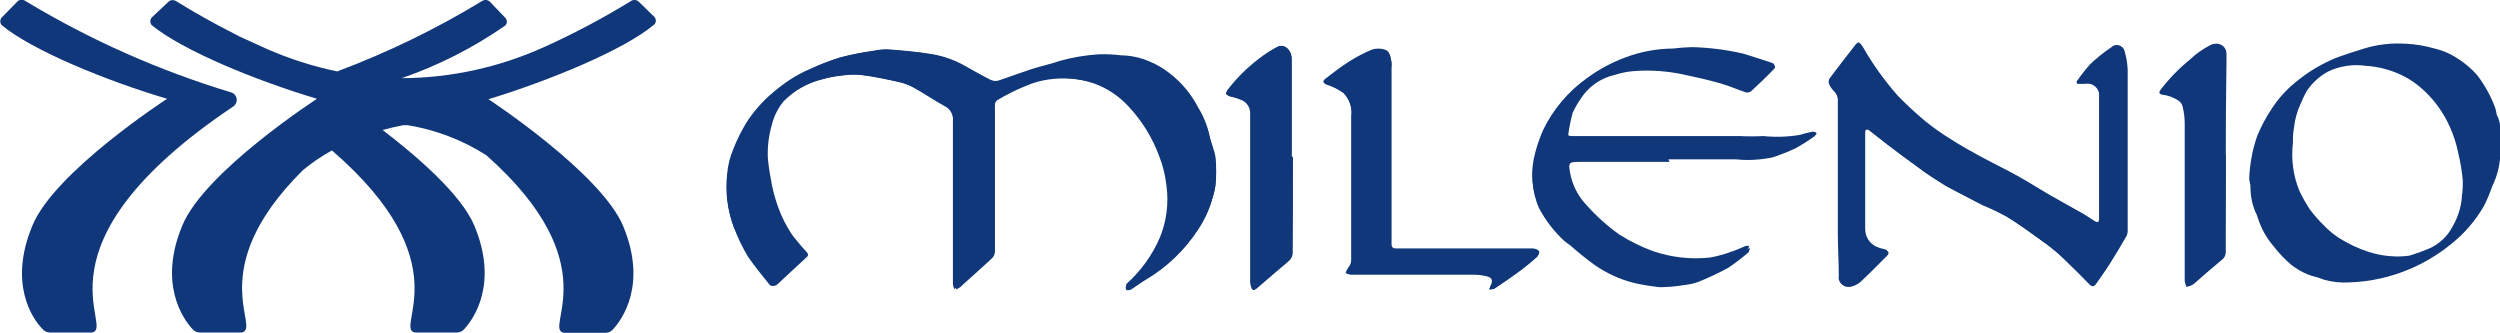
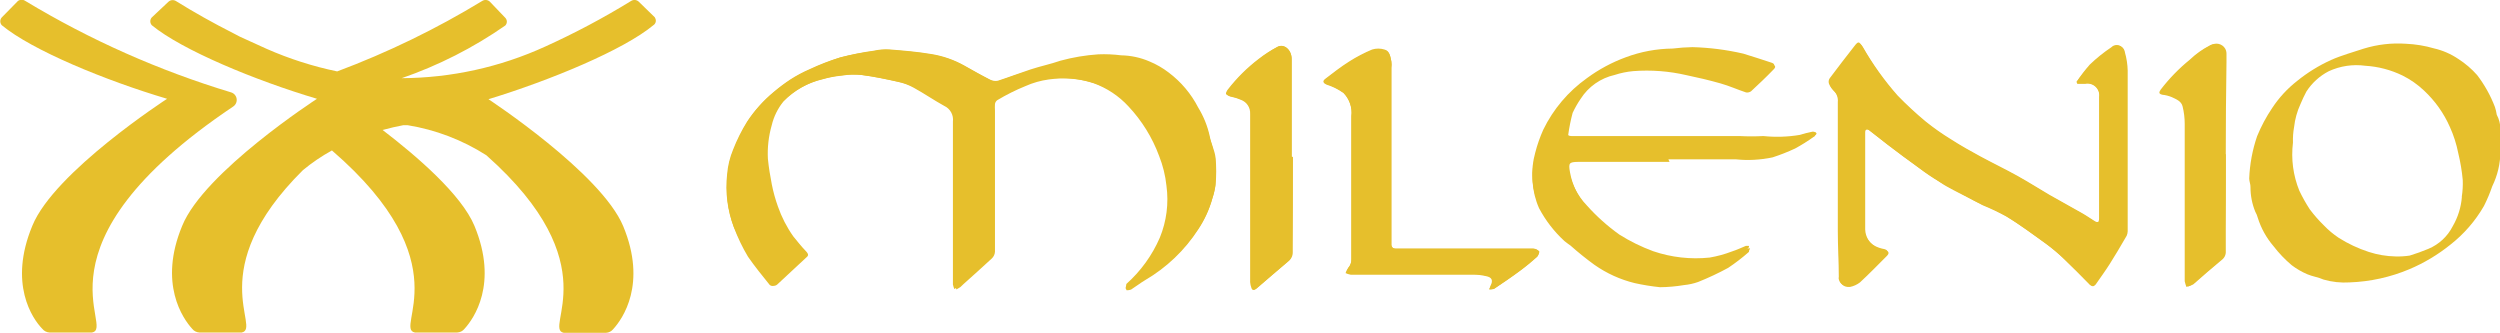
<svg xmlns="http://www.w3.org/2000/svg" viewBox="0 0 177.14 23.58">
  <defs>
-     <style>.cls-1{fill:#10377a;}</style>
+     <style>.cls-1{fill:#E6BF2C;}</style>
  </defs>
  <g id="Layer_2" data-name="Layer 2">
    <g id="Layer_1-2" data-name="Layer 1">
      <g id="BG">
        <path class="cls-1" d="M79.76,20.41l.06.09a1,1,0,0,0,.31-.05c.34-.21.67-.46,1-.67a11.35,11.35,0,0,0,3.79-3.6,7.6,7.6,0,0,0,1-2.19,4.88,4.88,0,0,0,.21-.9,10.16,10.16,0,0,0,0-1.91c-.06-.53-.32-1-.42-1.56a6.57,6.57,0,0,0-.81-2,7.24,7.24,0,0,0-2.09-2.48,6,6,0,0,0-1.37-.79,5.28,5.28,0,0,0-2-.43,9.67,9.67,0,0,0-1.62-.07,13.65,13.65,0,0,0-2.68.45c-.69.24-1.42.39-2.12.62s-1.54.55-2.31.8a.84.84,0,0,1-.56-.08c-.62-.31-1.22-.66-1.83-1A7.1,7.1,0,0,0,66,3.83c-1-.17-2-.25-3-.33a3.91,3.91,0,0,0-1.07.09,20.38,20.38,0,0,0-2.4.48,16.27,16.27,0,0,0-2.16.83A9.39,9.39,0,0,0,56,5.63a11.92,11.92,0,0,0-1.17.88A9.19,9.19,0,0,0,53,8.57a12,12,0,0,0-1,2,5.67,5.67,0,0,0-.44,1.78A8,8,0,0,0,52,16.1a12.38,12.38,0,0,0,1,2.09c.48.69,1,1.33,1.54,2a.28.28,0,0,0,.38,0l0,0,2.05-1.9c.21-.19.18-.36,0-.56s-.57-.67-.85-1a8.3,8.3,0,0,1-1.1-2.08,10.83,10.83,0,0,1-.43-1.55c-.12-.61-.22-1.22-.28-1.83a7.26,7.26,0,0,1,.27-2.37,4.27,4.27,0,0,1,.85-1.67,5.79,5.79,0,0,1,2.84-1.61,7.45,7.45,0,0,1,1.38-.26,5.32,5.32,0,0,1,1.38-.05c.86.11,1.71.29,2.56.48a4,4,0,0,1,1.16.43c.73.4,1.42.88,2.15,1.28a1.08,1.08,0,0,1,.62,1.12V20.16a2,2,0,0,0,.1.32l.28-.17a2.18,2.18,0,0,0,.22-.21c.67-.6,1.35-1.19,2-1.81a.71.71,0,0,0,.23-.48v-10a3.84,3.84,0,0,1,0-.48.42.42,0,0,1,.16-.26c.67-.33,1.33-.68,2-1a6.08,6.08,0,0,1,1.65-.47,7.27,7.27,0,0,1,3.31.29,6.25,6.25,0,0,1,2.49,1.65,10.38,10.38,0,0,1,2.17,3.51,8,8,0,0,1,.52,2.11,7.14,7.14,0,0,1-.47,3.68,9.39,9.39,0,0,1-2.37,3.28A2.59,2.59,0,0,0,79.76,20.41ZM147.14,5.8l.06.11h.55a.84.84,0,0,1,1,.94v8.68c0,.07,0,.2-.06.21a.37.37,0,0,1-.23-.05c-.31-.19-.6-.4-.92-.58l-2.33-1.31c-.76-.45-1.51-.92-2.28-1.35s-1.74-.9-2.61-1.37c-.71-.38-1.41-.78-2.08-1.21a17.2,17.2,0,0,1-1.78-1.25,25,25,0,0,1-2-1.85A20.89,20.89,0,0,1,132,3.34c-.2-.3-.27-.3-.53,0-.58.76-1.18,1.51-1.75,2.28a.43.43,0,0,0-.06.38,1.33,1.33,0,0,0,.33.49,1,1,0,0,1,.3.82v9.16c0,1.07,0,2.15.07,3.22a.59.59,0,0,0,.55.64h.18a1.71,1.71,0,0,0,.7-.32c.66-.61,1.29-1.26,1.92-1.89.17-.18.13-.31-.11-.39a2.36,2.36,0,0,1-.65-.21,1.47,1.47,0,0,1-.79-1.26V9.41c0-.08,0-.2.09-.22a.25.25,0,0,1,.23.07c.44.33.85.67,1.28,1,.75.57,1.49,1.13,2.27,1.68.48.34,1,.67,1.47,1s1.32.73,2,1.09l1,.52a16.09,16.09,0,0,1,1.68.8c1,.6,1.87,1.27,2.8,1.93a12.72,12.72,0,0,1,1.33,1.12c.6.57,1.18,1.17,1.77,1.76.16.16.27.16.41,0,.34-.49.71-1,1-1.46s.81-1.31,1.2-2a.87.87,0,0,0,.07-.31V5a5.18,5.18,0,0,0-.2-1.3.53.53,0,0,0-.61-.46.58.58,0,0,0-.31.16,11.68,11.68,0,0,0-1.51,1.22A10.89,10.89,0,0,0,147.14,5.8Zm-28.93,5.49H123a8.4,8.4,0,0,0,2.6-.14,14,14,0,0,0,1.6-.63,12.75,12.75,0,0,0,1.32-.83c.07,0,.11-.15.16-.23s-.18-.09-.26-.08c-.3.06-.6.14-.9.23a9.66,9.66,0,0,1-2.52.22h-2.93l-8.13-.05h-2.53c-.16,0-.33,0-.29-.24A12.39,12.39,0,0,1,111.43,8,6.94,6.94,0,0,1,112,7a3.86,3.86,0,0,1,2.41-1.69,6,6,0,0,1,1.31-.27,12.31,12.31,0,0,1,1.92,0,12.44,12.44,0,0,1,1.83.28c.82.17,1.63.36,2.44.59.61.17,1.2.44,1.81.64a.48.48,0,0,0,.35-.08c.54-.5,1.07-1,1.59-1.54.17-.16.17-.29-.07-.37-.66-.21-1.33-.44-2-.64a17.91,17.91,0,0,0-3.65-.49,13.37,13.37,0,0,0-1.4.1,9.89,9.89,0,0,0-3.34.71,11.31,11.31,0,0,0-2.76,1.48,9.84,9.84,0,0,0-3.09,3.65,11.18,11.18,0,0,0-.56,1.63,5.56,5.56,0,0,0,.26,3.75,8.66,8.66,0,0,0,1.8,2.33c.14.11.28.22.43.32.54.48,1.11.94,1.69,1.36a8.43,8.43,0,0,0,2.86,1.3,15.52,15.52,0,0,0,1.79.29,10.74,10.74,0,0,0,1.7-.15,4.15,4.15,0,0,0,1-.22,19.72,19.72,0,0,0,2.13-1,13.64,13.64,0,0,0,1.47-1.13.35.35,0,0,1,.07-.21c.07-.07-.14-.05-.19,0l-1,.4a8.27,8.27,0,0,1-1.57.43,9.37,9.37,0,0,1-4-.45,12.9,12.9,0,0,1-2.4-1.22,14.06,14.06,0,0,1-2.3-2.06,4.86,4.86,0,0,1-1.29-2.55c-.11-.64-.06-.71.58-.72h6.48ZM105.52,20.5a.62.62,0,0,0,.36-.06c.61-.41,1.22-.82,1.81-1.26.43-.32.83-.66,1.22-1,.09-.08.19-.32.15-.37a.62.62,0,0,0-.41-.2H98.88c-.19,0-.29-.07-.3-.26a2.85,2.85,0,0,1,0-.3V4.78a1.7,1.7,0,0,0,0-.45c-.07-.33-.11-.73-.48-.82a1.47,1.47,0,0,0-.88,0,10.74,10.74,0,0,0-1.61.84c-.59.37-1.14.8-1.7,1.23-.21.16-.16.26.08.37a4.2,4.2,0,0,1,1.21.62,2,2,0,0,1,.56,1.65V18.35a.88.88,0,0,1-.23.63,1.26,1.26,0,0,0-.13.34,1.5,1.5,0,0,0,.34.11h8.71a4.06,4.06,0,0,1,.92.11c.41.08.5.31.3.68Zm-14-9.39h0V4.18c0-.71-.57-1.1-1-.86a8.55,8.55,0,0,0-1.33.85A11.89,11.89,0,0,0,87,6.34c-.07.09-.16.27-.13.33a.81.81,0,0,0,.35.18,3.35,3.35,0,0,1,.7.22,1,1,0,0,1,.66,1V20a1.44,1.44,0,0,0,.09.4c.06.2.2.17.32.07.75-.63,1.48-1.28,2.23-1.91a.79.79,0,0,0,.32-.66c.06-2.26.07-4.51.07-6.76Zm66.11-.19q0-3.27,0-6.51V3.84a.7.7,0,0,0-.71-.71.68.68,0,0,0-.36.1,6,6,0,0,0-1.4,1,12.65,12.65,0,0,0-2.07,2.13c-.14.2-.11.3.12.35a2.54,2.54,0,0,1,.67.17c.31.15.68.28.77.66a5.13,5.13,0,0,1,.15,1.24V19.93a3,3,0,0,0,.12.4,1.68,1.68,0,0,0,.39-.16c.69-.57,1.36-1.16,2-1.72a.7.7,0,0,0,.29-.62c.1-2.32.11-4.61.11-6.9Z" />
        <path class="cls-1" d="M79.76,20.41a1.79,1.79,0,0,1,.2-.26,9.39,9.39,0,0,0,2.37-3.28,7.14,7.14,0,0,0,.47-3.68,8,8,0,0,0-.52-2.11,10.38,10.38,0,0,0-2.17-3.51,6.25,6.25,0,0,0-2.49-1.65,7.27,7.27,0,0,0-3.31-.29,6.08,6.08,0,0,0-1.65.47,14.36,14.36,0,0,0-2,1,.42.42,0,0,0-.16.26,3.84,3.84,0,0,0,0,.48v10a.71.71,0,0,1-.23.48c-.66.62-1.34,1.21-2,1.81a2.18,2.18,0,0,1-.22.21l-.28.17a2,2,0,0,1-.1-.32V8.65a1.08,1.08,0,0,0-.62-1.12c-.73-.4-1.42-.88-2.15-1.28a4.36,4.36,0,0,0-1.22-.45c-.85-.19-1.7-.37-2.56-.48a5.32,5.32,0,0,0-1.38,0,7.45,7.45,0,0,0-1.38.26,5.82,5.82,0,0,0-2.84,1.6,4.24,4.24,0,0,0-.84,1.7,7.26,7.26,0,0,0-.27,2.37c.06.61.16,1.22.28,1.83a10.83,10.83,0,0,0,.43,1.55,8.51,8.51,0,0,0,1.09,2.12c.28.34.55.69.85,1s.22.37,0,.56l-2,1.86a.27.27,0,0,1-.37,0l0,0c-.52-.66-1.06-1.31-1.54-2A12,12,0,0,1,52,16.1a8,8,0,0,1-.48-3.75,5.76,5.76,0,0,1,.42-1.74,12,12,0,0,1,1-2,9.19,9.19,0,0,1,1.87-2.06A11.92,11.92,0,0,1,56,5.67a9.39,9.39,0,0,1,1.36-.73,17.68,17.68,0,0,1,2.18-.87,19.55,19.55,0,0,1,2.38-.45A3.91,3.91,0,0,1,63,3.53c1,.08,2,.16,3,.33a7.1,7.1,0,0,1,2.33.81c.61.34,1.21.68,1.83,1a.84.84,0,0,0,.56.08C71.47,5.5,72.23,5.2,73,5s1.42-.38,2.12-.62a13.65,13.65,0,0,1,2.68-.45A9.67,9.67,0,0,1,79.42,4a5.28,5.28,0,0,1,2,.43,6,6,0,0,1,1.37.79,7.24,7.24,0,0,1,2.09,2.48,6.57,6.57,0,0,1,.81,2,13.25,13.25,0,0,1,.42,1.56,10.16,10.16,0,0,1,0,1.91,4.88,4.88,0,0,1-.21.9,7.6,7.6,0,0,1-1,2.19,11.23,11.23,0,0,1-3.76,3.59c-.35.21-.67.46-1,.67a1,1,0,0,1-.31.05Z" />
        <path class="cls-1" d="M147.14,5.8a10.5,10.5,0,0,1,.94-1.23,11.13,11.13,0,0,1,1.52-1.22.53.53,0,0,1,.76,0,.51.51,0,0,1,.15.31,5.4,5.4,0,0,1,.17,1.27c0,3.8,0,7.59,0,11.39a.87.87,0,0,1-.07.31c-.39.66-.78,1.32-1.2,2s-.7,1-1,1.46c-.13.19-.25.2-.41,0-.58-.59-1.17-1.19-1.77-1.76a12.72,12.72,0,0,0-1.33-1.12c-.92-.67-1.84-1.33-2.8-1.93a16.09,16.09,0,0,0-1.68-.8c-.35-.17-.7-.34-1-.52-.67-.36-1.34-.71-2-1.09a10.81,10.81,0,0,1-1.48-1c-.76-.55-1.51-1.11-2.26-1.68l-1.28-1a.25.25,0,0,0-.23-.07c-.06,0-.09.14-.09.22v6.84a1.47,1.47,0,0,0,.79,1.26,2.36,2.36,0,0,0,.65.21c.24.07.29.21.11.39-.64.64-1.26,1.28-1.92,1.89a1.71,1.71,0,0,1-.7.32.6.6,0,0,1-.72-.46.33.33,0,0,1,0-.17c0-1.07-.07-2.15-.07-3.22V7.23a1,1,0,0,0-.3-.82,1.33,1.33,0,0,1-.33-.49.43.43,0,0,1,.06-.38c.57-.77,1.16-1.52,1.75-2.28.26-.34.33-.33.53,0a20.71,20.71,0,0,0,2.49,3.54c.64.65,1.31,1.27,2,1.85a19.66,19.66,0,0,0,1.78,1.25c.68.43,1.38.82,2.09,1.21s1.75.9,2.61,1.37,1.52.9,2.28,1.35l2.35,1.31c.31.18.6.39.91.58a.42.42,0,0,0,.24,0,.79.79,0,0,0,.06-.21V6.88a.84.84,0,0,0-1-.94h-.55Z" />
        <path class="cls-1" d="M118.21,11.29h-6.48c-.64,0-.69.08-.58.72a4.86,4.86,0,0,0,1.29,2.55,14.06,14.06,0,0,0,2.3,2.06,12.73,12.73,0,0,0,2.4,1.18,9.37,9.37,0,0,0,4,.45,8.27,8.27,0,0,0,1.57-.43c.35-.11.68-.27,1-.4h.19c.07,0,0,.17-.07.21a13,13,0,0,1-1.39,1.17,19.72,19.72,0,0,1-2.13,1,4.15,4.15,0,0,1-1,.22,10.74,10.74,0,0,1-1.7.15,15.52,15.52,0,0,1-1.79-.29,8.43,8.43,0,0,1-2.86-1.3c-.58-.42-1.15-.88-1.69-1.36-.15-.1-.29-.21-.43-.32a8.66,8.66,0,0,1-1.8-2.33,5.56,5.56,0,0,1-.26-3.75,10.14,10.14,0,0,1,.57-1.63,9.66,9.66,0,0,1,3.09-3.65,11.06,11.06,0,0,1,2.75-1.48,9.77,9.77,0,0,1,3.33-.62,13.37,13.37,0,0,1,1.4-.1,18.1,18.1,0,0,1,3.6.46c.68.2,1.34.43,2,.64.25.08.24.21.07.37-.53.52-1.06,1-1.6,1.54a.46.46,0,0,1-.35.08c-.6-.2-1.19-.46-1.8-.64-.8-.23-1.62-.42-2.44-.59a12.44,12.44,0,0,0-1.83-.28,12.31,12.31,0,0,0-1.92,0,6,6,0,0,0-1.31.27,3.86,3.86,0,0,0-2.41,1.69,6.94,6.94,0,0,0-.56,1,12.39,12.39,0,0,0-.31,1.52c0,.22.13.23.29.24h2.53l8.13,0h1.26a15.45,15.45,0,0,0,1.67,0,9.69,9.69,0,0,0,2.58-.08c.3-.09.6-.17.9-.23a.35.35,0,0,1,.26.08c.1.08-.08.19-.16.23a12,12,0,0,1-1.34.83,14,14,0,0,1-1.6.63,8.35,8.35,0,0,1-2.59.14h-4.78Z" />
        <path class="cls-1" d="M105.52,20.5l.09-.25c.2-.37.11-.6-.3-.68a4.06,4.06,0,0,0-.92-.11H95.68a1.5,1.5,0,0,1-.34-.11,1.28,1.28,0,0,1,.18-.35.88.88,0,0,0,.23-.63V8.24a2,2,0,0,0-.56-1.65A4.2,4.2,0,0,0,94,6c-.24-.11-.29-.21-.08-.37a20.38,20.38,0,0,1,1.7-1.23,10.74,10.74,0,0,1,1.61-.84,1.47,1.47,0,0,1,.88,0c.38.1.41.5.48.82a1.7,1.7,0,0,1,0,.45V17.37a.3.3,0,0,0,.3.26h9.75a.62.62,0,0,1,.42.2s-.05.29-.15.37a14.39,14.39,0,0,1-1.22,1c-.59.44-1.2.85-1.81,1.26C105.85,20.5,105.73,20.48,105.52,20.5Z" />
        <path class="cls-1" d="M91.6,11.11v6.75a.79.79,0,0,1-.32.66c-.75.63-1.49,1.27-2.23,1.91-.13.11-.26.13-.32-.07a1.44,1.44,0,0,1-.09-.4V9.81c0-.58,0-1.16,0-1.75a1,1,0,0,0-.66-1,3.35,3.35,0,0,0-.7-.22.47.47,0,0,1-.35-.18c-.07-.1.06-.23.13-.33a11.89,11.89,0,0,1,2.2-2.17,8.63,8.63,0,0,1,1.26-.84c.46-.24,1,.24,1,.86v6.93Z" />
        <path class="cls-1" d="M157.71,10.93V17.8a.7.7,0,0,1-.29.62c-.69.57-1.36,1.15-2,1.72a1.68,1.68,0,0,1-.39.16,3,3,0,0,1-.12-.4V8.75a5.13,5.13,0,0,0-.15-1.24c-.09-.38-.46-.51-.77-.66a2.54,2.54,0,0,0-.67-.17c-.23,0-.26-.15-.12-.35a12.65,12.65,0,0,1,2.07-2.13,6,6,0,0,1,1.4-1,.72.72,0,0,1,1,.25.74.74,0,0,1,.09.36v.57Q157.71,7.67,157.71,10.93Z" />
        <path class="cls-1" d="M176.91,8.13a3.39,3.39,0,0,0-.13-.55,9,9,0,0,0-1.26-2.26,6.32,6.32,0,0,0-1.33-1.14,5.09,5.09,0,0,0-1.72-.75,8.45,8.45,0,0,0-2-.33,8.27,8.27,0,0,0-3,.35c-.77.26-1.56.47-2.3.8a11.12,11.12,0,0,0-2.41,1.49A8.05,8.05,0,0,0,161,7.65a11,11,0,0,0-1.07,2,10.48,10.48,0,0,0-.56,3c0,.2.1.41.09.62A4.54,4.54,0,0,0,159.8,15a1.85,1.85,0,0,1,.18.44,5.7,5.7,0,0,0,1.11,2,8.67,8.67,0,0,0,1.29,1.35,5.26,5.26,0,0,0,1.1.64c.37.16.79.21,1.16.38a5.45,5.45,0,0,0,1.84.2,12,12,0,0,0,4.25-.94,12.24,12.24,0,0,0,2.89-1.73A9.49,9.49,0,0,0,176,14.6a10.66,10.66,0,0,0,.59-1.4,5.68,5.68,0,0,0,.58-2.49V9.14A2.19,2.19,0,0,0,176.91,8.13Zm-2.47,5.81a4.87,4.87,0,0,1-.65,2.09,3.4,3.4,0,0,1-1.72,1.6,14,14,0,0,1-1.33.48,5.54,5.54,0,0,1-1,.06,6.53,6.53,0,0,1-1.9-.32,9.41,9.41,0,0,1-2.13-1,6.28,6.28,0,0,1-1.05-.88,9.83,9.83,0,0,1-1-1.14,11.4,11.4,0,0,1-.74-1.32,6.82,6.82,0,0,1-.45-3.4A5.19,5.19,0,0,1,162.55,9,5.3,5.3,0,0,1,163,7.38c.13-.31.27-.61.42-.89A4.17,4.17,0,0,1,165,5.05a4.67,4.67,0,0,1,2.6-.39,7,7,0,0,1,2.63.69,6.28,6.28,0,0,1,1.53,1.07A7.87,7.87,0,0,1,173.59,9a8.4,8.4,0,0,1,.59,1.84,13.36,13.36,0,0,1,.32,1.91,6,6,0,0,1-.07,1.2Z" />
        <path class="cls-1" d="M16.52,7.55a.56.56,0,0,0-.13-1A64.12,64.12,0,0,1,1.8.07a.45.45,0,0,0-.53,0L.13,1.23a.41.41,0,0,0,0,.56l0,0C2.27,3.56,7.46,5.7,11.84,7c0,0-8,5.18-9.55,9-1.7,4.09,0,6.58.71,7.3a.69.69,0,0,0,.51.26h3C8.26,23.26,1.84,17.4,16.52,7.55Z" />
        <path class="cls-1" d="M46.4,1.23,45.26.12a.44.44,0,0,0-.53-.06,54.78,54.78,0,0,1-6.1,3.24A24.78,24.78,0,0,1,28.46,5.54,30,30,0,0,0,35.8,1.81a.39.39,0,0,0,0-.55l0,0L34.71.12a.44.44,0,0,0-.53-.06,60.72,60.72,0,0,1-10.29,5,25.11,25.11,0,0,1-5-1.6L17,2.6l-.42-.22h0Q14.39,1.27,12.46.07a.44.44,0,0,0-.53.06l-1.17,1.1a.41.41,0,0,0,0,.56l0,0C12.9,3.55,18.09,5.7,22.46,7c0,0-8,5.18-9.55,9-1.7,4.09.05,6.58.71,7.3a.69.69,0,0,0,.51.26h3c1.43-.3-2.81-4.42,4.33-11.5a13.11,13.11,0,0,1,2.06-1.4c9.27,8,4.35,12.62,5.88,12.9h3a.69.69,0,0,0,.51-.26c.66-.72,2.41-3.19.71-7.29-.92-2.22-4.08-4.94-6.51-6.8.5-.14,1-.25,1.47-.34h.3A14.79,14.79,0,0,1,34.46,11c8.74,7.75,4,12.28,5.48,12.58h3a.69.69,0,0,0,.51-.26c.66-.72,2.41-3.19.71-7.29-1.57-3.77-9.55-9-9.55-9C39,5.69,44.18,3.54,46.29,1.79a.38.38,0,0,0,.12-.53Z" />
      </g>
    </g>
  </g>
</svg>
